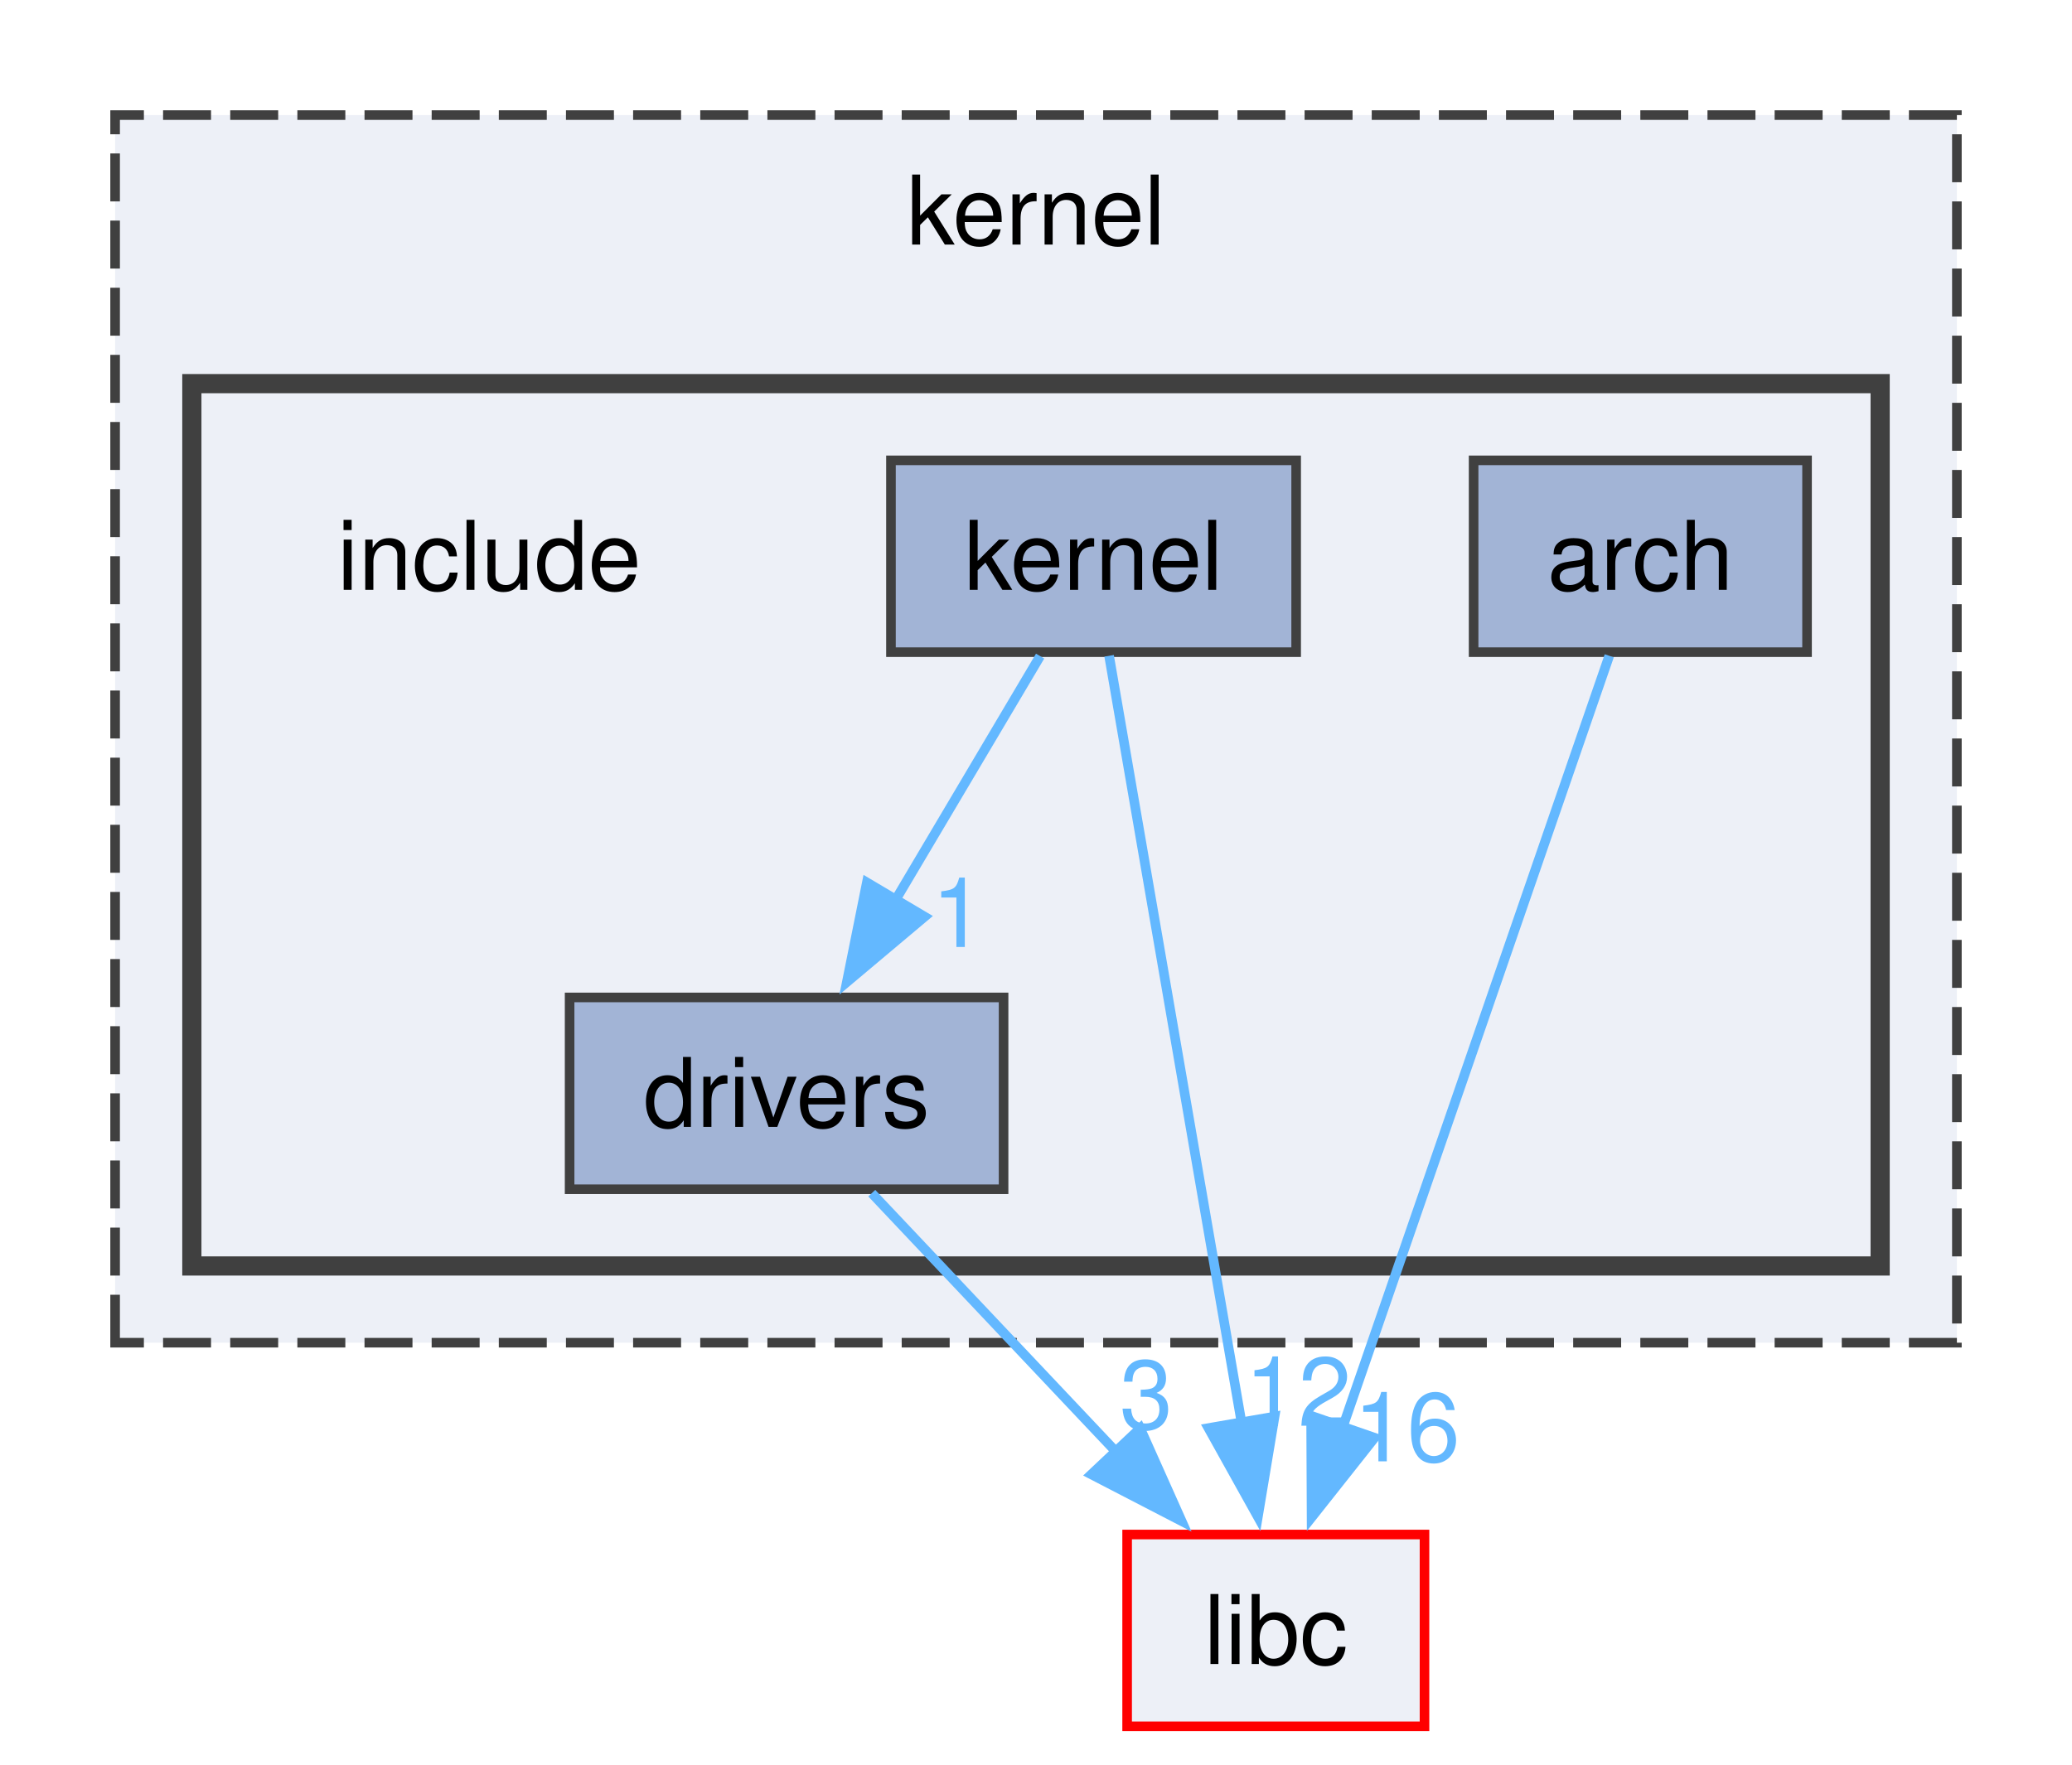
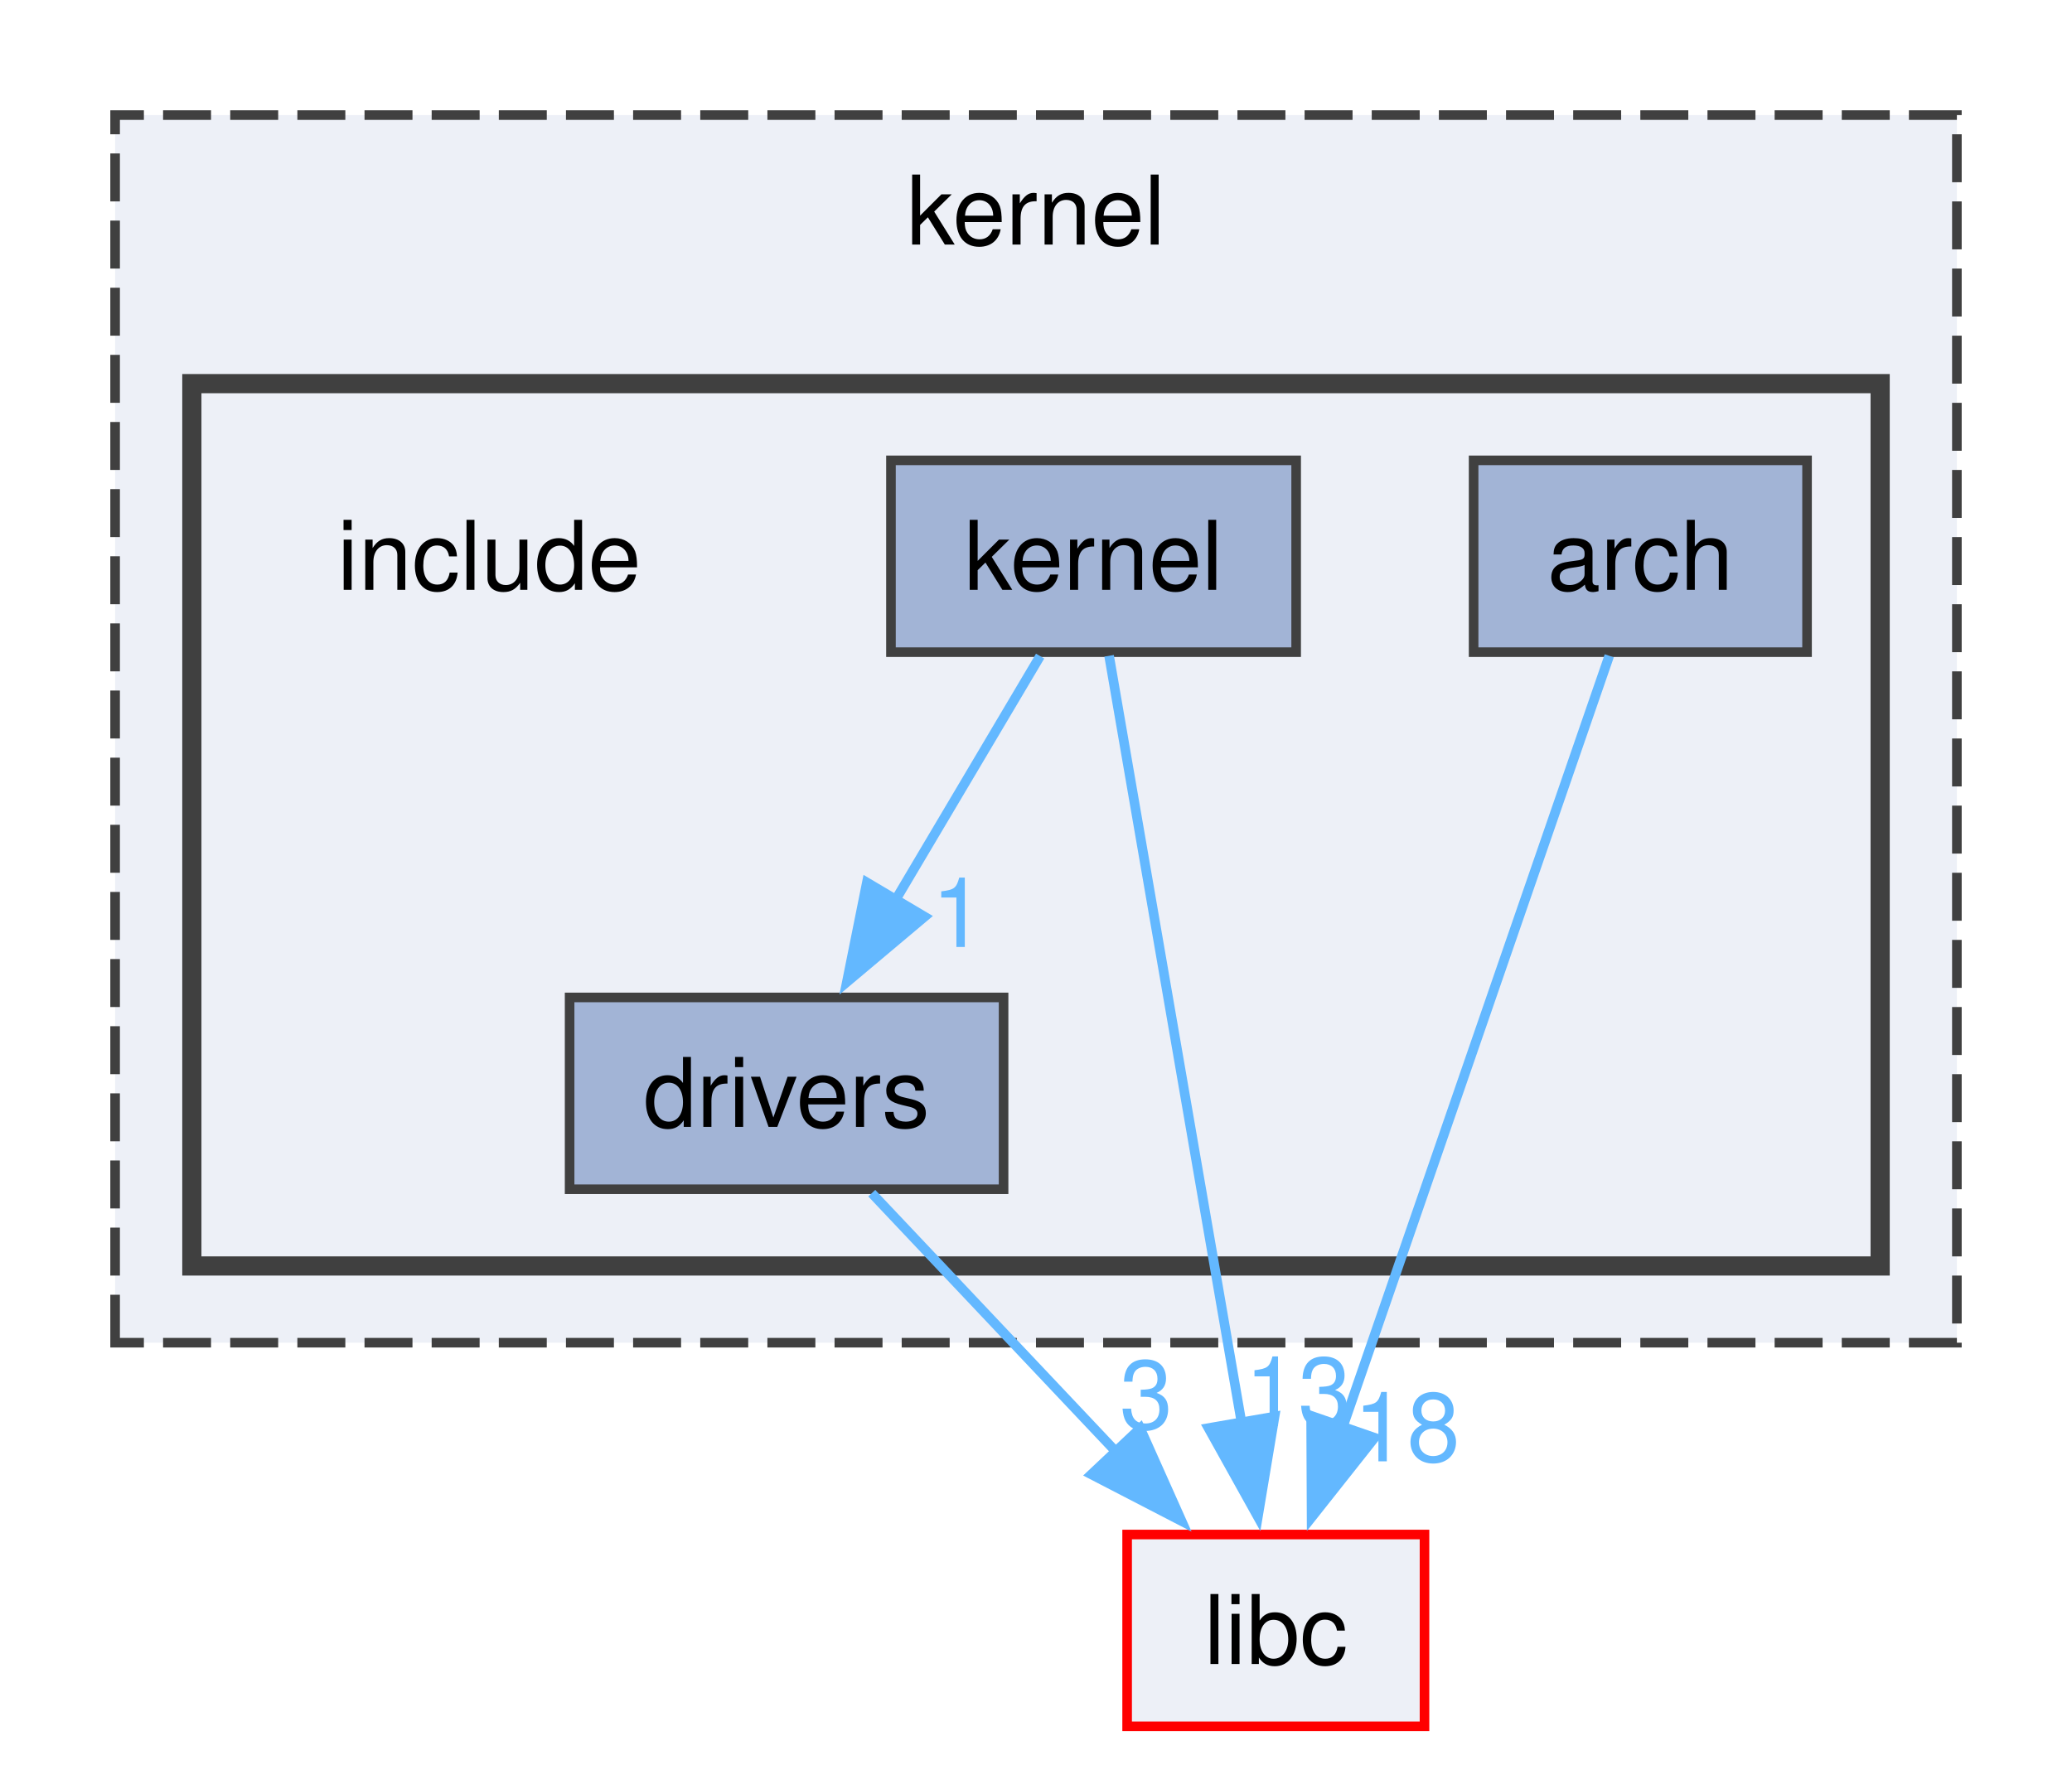
<svg xmlns="http://www.w3.org/2000/svg" xmlns:xlink="http://www.w3.org/1999/xlink" width="216pt" height="184pt" viewBox="0.00 0.00 216.00 184.00">
  <g id="graph0" class="graph" transform="scale(1 1) rotate(0) translate(4 180)">
    <g id="clust1" class="cluster">
      <g id="a_clust1">
        <a xlink:href="dir_dc43877d82dd332f9fb2071fcca799d6.html" target="_top" xlink:title="kernel">
          <polygon fill="#edf0f7" stroke="#404040" stroke-dasharray="5,2" points="8,-40 8,-168 200,-168 200,-40 8,-40" />
          <text xml:space="preserve" text-anchor="middle" x="104" y="-154.5" font-family="Helvetica,sans-Serif" font-size="10.00">kernel</text>
        </a>
      </g>
    </g>
    <g id="clust2" class="cluster">
      <g id="a_clust2">
        <a xlink:href="dir_009f605b833ac4622acd6c3c0c26c0f0.html" target="_top">
          <polygon fill="#edf0f7" stroke="#404040" stroke-width="2" points="16,-48 16,-140 192,-140 192,-48 16,-48" />
        </a>
      </g>
    </g>
    <g id="node1" class="node">
      <text xml:space="preserve" text-anchor="middle" x="47" y="-118.5" font-family="Helvetica,sans-Serif" font-size="10.00">include</text>
    </g>
    <g id="node2" class="node">
      <g id="a_node2">
        <a xlink:href="dir_b938bbc65f66dd090a6a00a71c65b7d8.html" target="_top" xlink:title="arch">
          <polygon fill="#a2b4d6" stroke="#404040" points="184.38,-132 149.62,-132 149.62,-112 184.38,-112 184.38,-132" />
          <text xml:space="preserve" text-anchor="middle" x="167" y="-118.5" font-family="Helvetica,sans-Serif" font-size="10.00">arch</text>
        </a>
      </g>
    </g>
    <g id="node5" class="node">
      <g id="a_node5">
        <a xlink:href="dir_fc1eb218ab426e5adb60367f98438da0.html" target="_top" xlink:title="libc">
          <polygon fill="#edf0f7" stroke="red" points="144.5,-20 113.5,-20 113.5,0 144.5,0 144.5,-20" />
          <text xml:space="preserve" text-anchor="middle" x="129" y="-6.5" font-family="Helvetica,sans-Serif" font-size="10.00">libc</text>
        </a>
      </g>
    </g>
    <g id="edge1" class="edge">
      <g id="a_edge1">
        <a xlink:href="dir_000002_000028.html" target="_top">
          <path fill="none" stroke="#63b8ff" d="M163.76,-111.62C157.62,-93.84 144.16,-54.88 135.91,-31" />
          <polygon fill="#63b8ff" stroke="#63b8ff" points="139.3,-30.09 132.73,-21.79 132.68,-32.38 139.3,-30.09" />
        </a>
      </g>
      <g id="a_edge1-headlabel">
-         <a xlink:href="dir_000002_000028.html" target="_top" xlink:title="16">
-           <text xml:space="preserve" text-anchor="middle" x="142.66" y="-27.63" font-family="Helvetica,sans-Serif" font-size="10.00" fill="#63b8ff">16</text>
+         <a xlink:href="dir_000002_000028.html" target="_top" xlink:title="18">
+           <text xml:space="preserve" text-anchor="middle" x="142.66" y="-27.63" font-family="Helvetica,sans-Serif" font-size="10.00" fill="#63b8ff">18</text>
        </a>
      </g>
    </g>
    <g id="node3" class="node">
      <g id="a_node3">
        <a xlink:href="dir_c8660ea649945092ffc9f7148865f24e.html" target="_top" xlink:title="drivers">
          <polygon fill="#a2b4d6" stroke="#404040" points="100.62,-76 55.38,-76 55.38,-56 100.62,-56 100.62,-76" />
          <text xml:space="preserve" text-anchor="middle" x="78" y="-62.5" font-family="Helvetica,sans-Serif" font-size="10.00">drivers</text>
        </a>
      </g>
    </g>
    <g id="edge2" class="edge">
      <g id="a_edge2">
        <a xlink:href="dir_000007_000028.html" target="_top">
          <path fill="none" stroke="#63b8ff" d="M86.88,-55.59C93.9,-48.16 103.9,-37.58 112.39,-28.58" />
          <polygon fill="#63b8ff" stroke="#63b8ff" points="114.86,-31.07 119.18,-21.4 109.77,-26.27 114.86,-31.07" />
        </a>
      </g>
      <g id="a_edge2-headlabel">
        <a xlink:href="dir_000007_000028.html" target="_top" xlink:title="3">
          <text xml:space="preserve" text-anchor="middle" x="115.49" y="-31.03" font-family="Helvetica,sans-Serif" font-size="10.00" fill="#63b8ff">3</text>
        </a>
      </g>
    </g>
    <g id="node4" class="node">
      <g id="a_node4">
        <a xlink:href="dir_34c6a35bb0168646a0380914d53769bd.html" target="_top" xlink:title="kernel">
          <polygon fill="#a2b4d6" stroke="#404040" points="131.12,-132 88.88,-132 88.88,-112 131.12,-112 131.12,-132" />
          <text xml:space="preserve" text-anchor="middle" x="110" y="-118.5" font-family="Helvetica,sans-Serif" font-size="10.00">kernel</text>
        </a>
      </g>
    </g>
    <g id="edge4" class="edge">
      <g id="a_edge4">
        <a xlink:href="dir_000026_000007.html" target="_top">
          <path fill="none" stroke="#63b8ff" d="M104.43,-111.59C100.25,-104.55 94.4,-94.67 89.26,-86" />
          <polygon fill="#63b8ff" stroke="#63b8ff" points="92.39,-84.42 84.28,-77.6 86.37,-87.99 92.39,-84.42" />
        </a>
      </g>
      <g id="a_edge4-headlabel">
        <a xlink:href="dir_000026_000007.html" target="_top" xlink:title="1">
          <text xml:space="preserve" text-anchor="middle" x="95.89" y="-81.26" font-family="Helvetica,sans-Serif" font-size="10.00" fill="#63b8ff">1</text>
        </a>
      </g>
    </g>
    <g id="edge3" class="edge">
      <g id="a_edge3">
        <a xlink:href="dir_000026_000028.html" target="_top">
          <path fill="none" stroke="#63b8ff" d="M111.62,-111.62C114.66,-94.01 121.3,-55.59 125.43,-31.65" />
          <polygon fill="#63b8ff" stroke="#63b8ff" points="128.87,-32.3 127.13,-21.85 121.98,-31.1 128.87,-32.3" />
        </a>
      </g>
      <g id="a_edge3-headlabel">
-         <a xlink:href="dir_000026_000028.html" target="_top" xlink:title="12">
-           <text xml:space="preserve" text-anchor="middle" x="131.32" y="-31.33" font-family="Helvetica,sans-Serif" font-size="10.00" fill="#63b8ff">12</text>
+         <a xlink:href="dir_000026_000028.html" target="_top" xlink:title="13">
+           <text xml:space="preserve" text-anchor="middle" x="131.32" y="-31.33" font-family="Helvetica,sans-Serif" font-size="10.00" fill="#63b8ff">13</text>
        </a>
      </g>
    </g>
  </g>
</svg>
